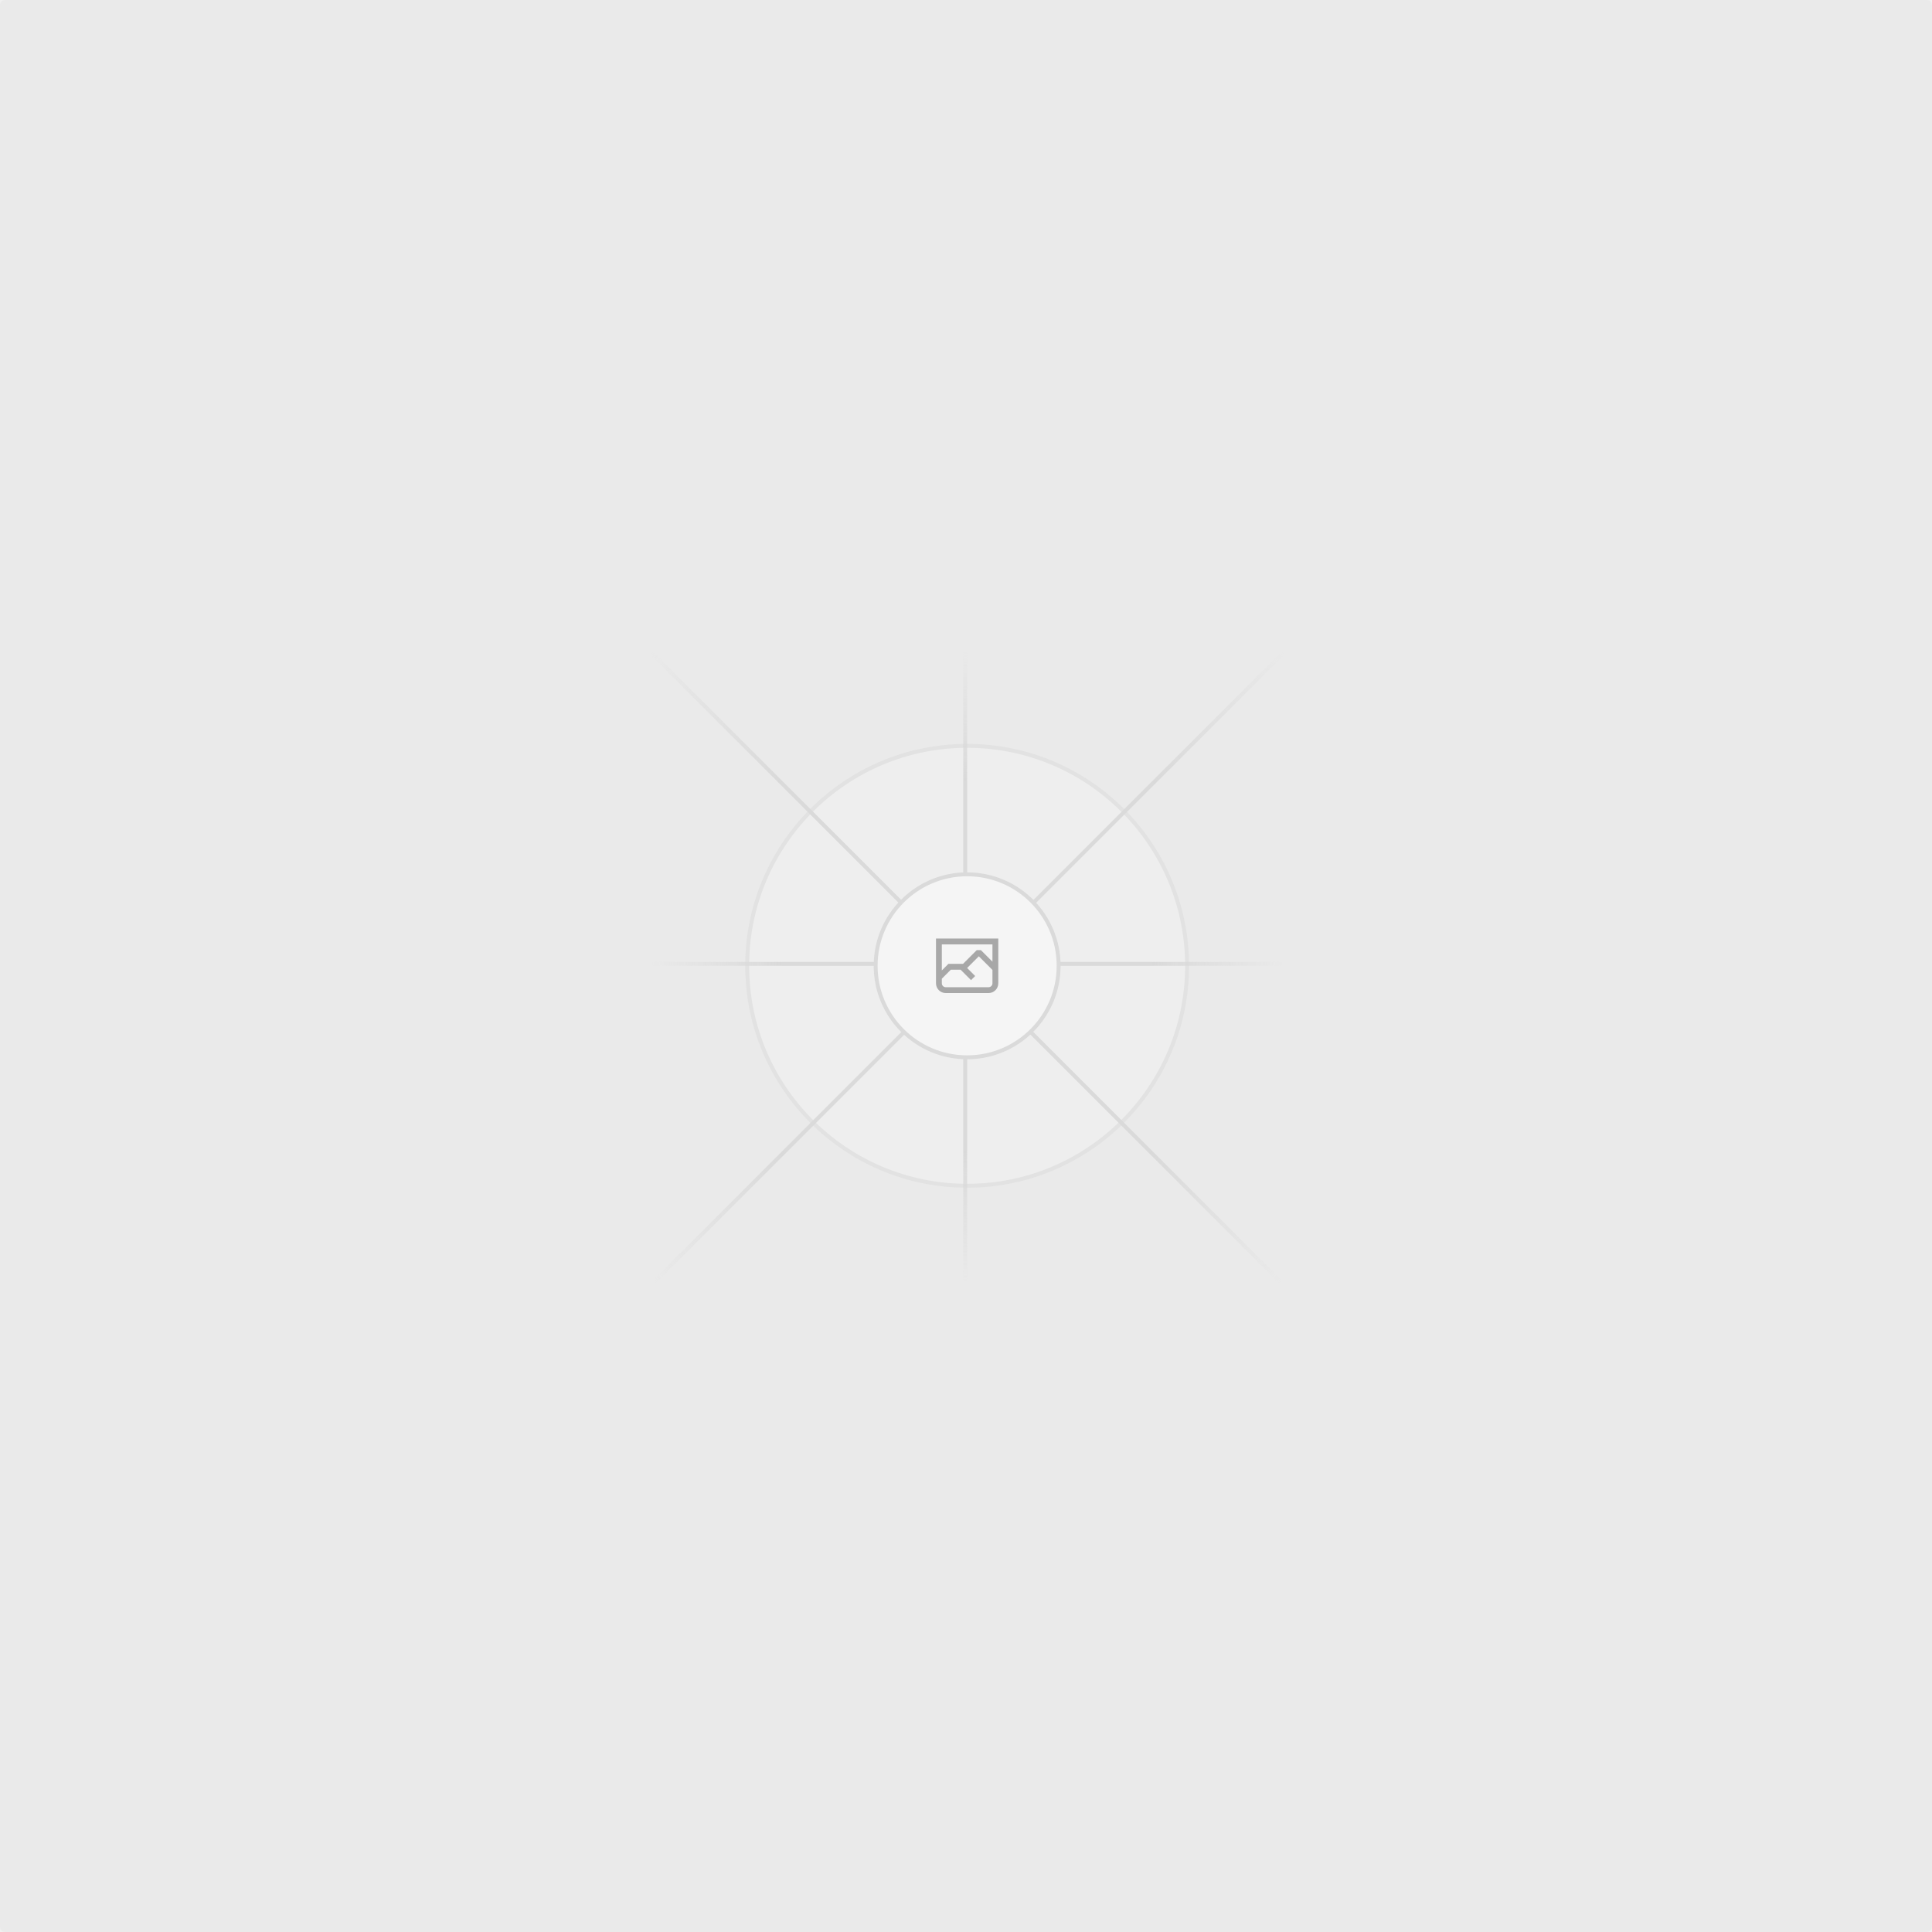
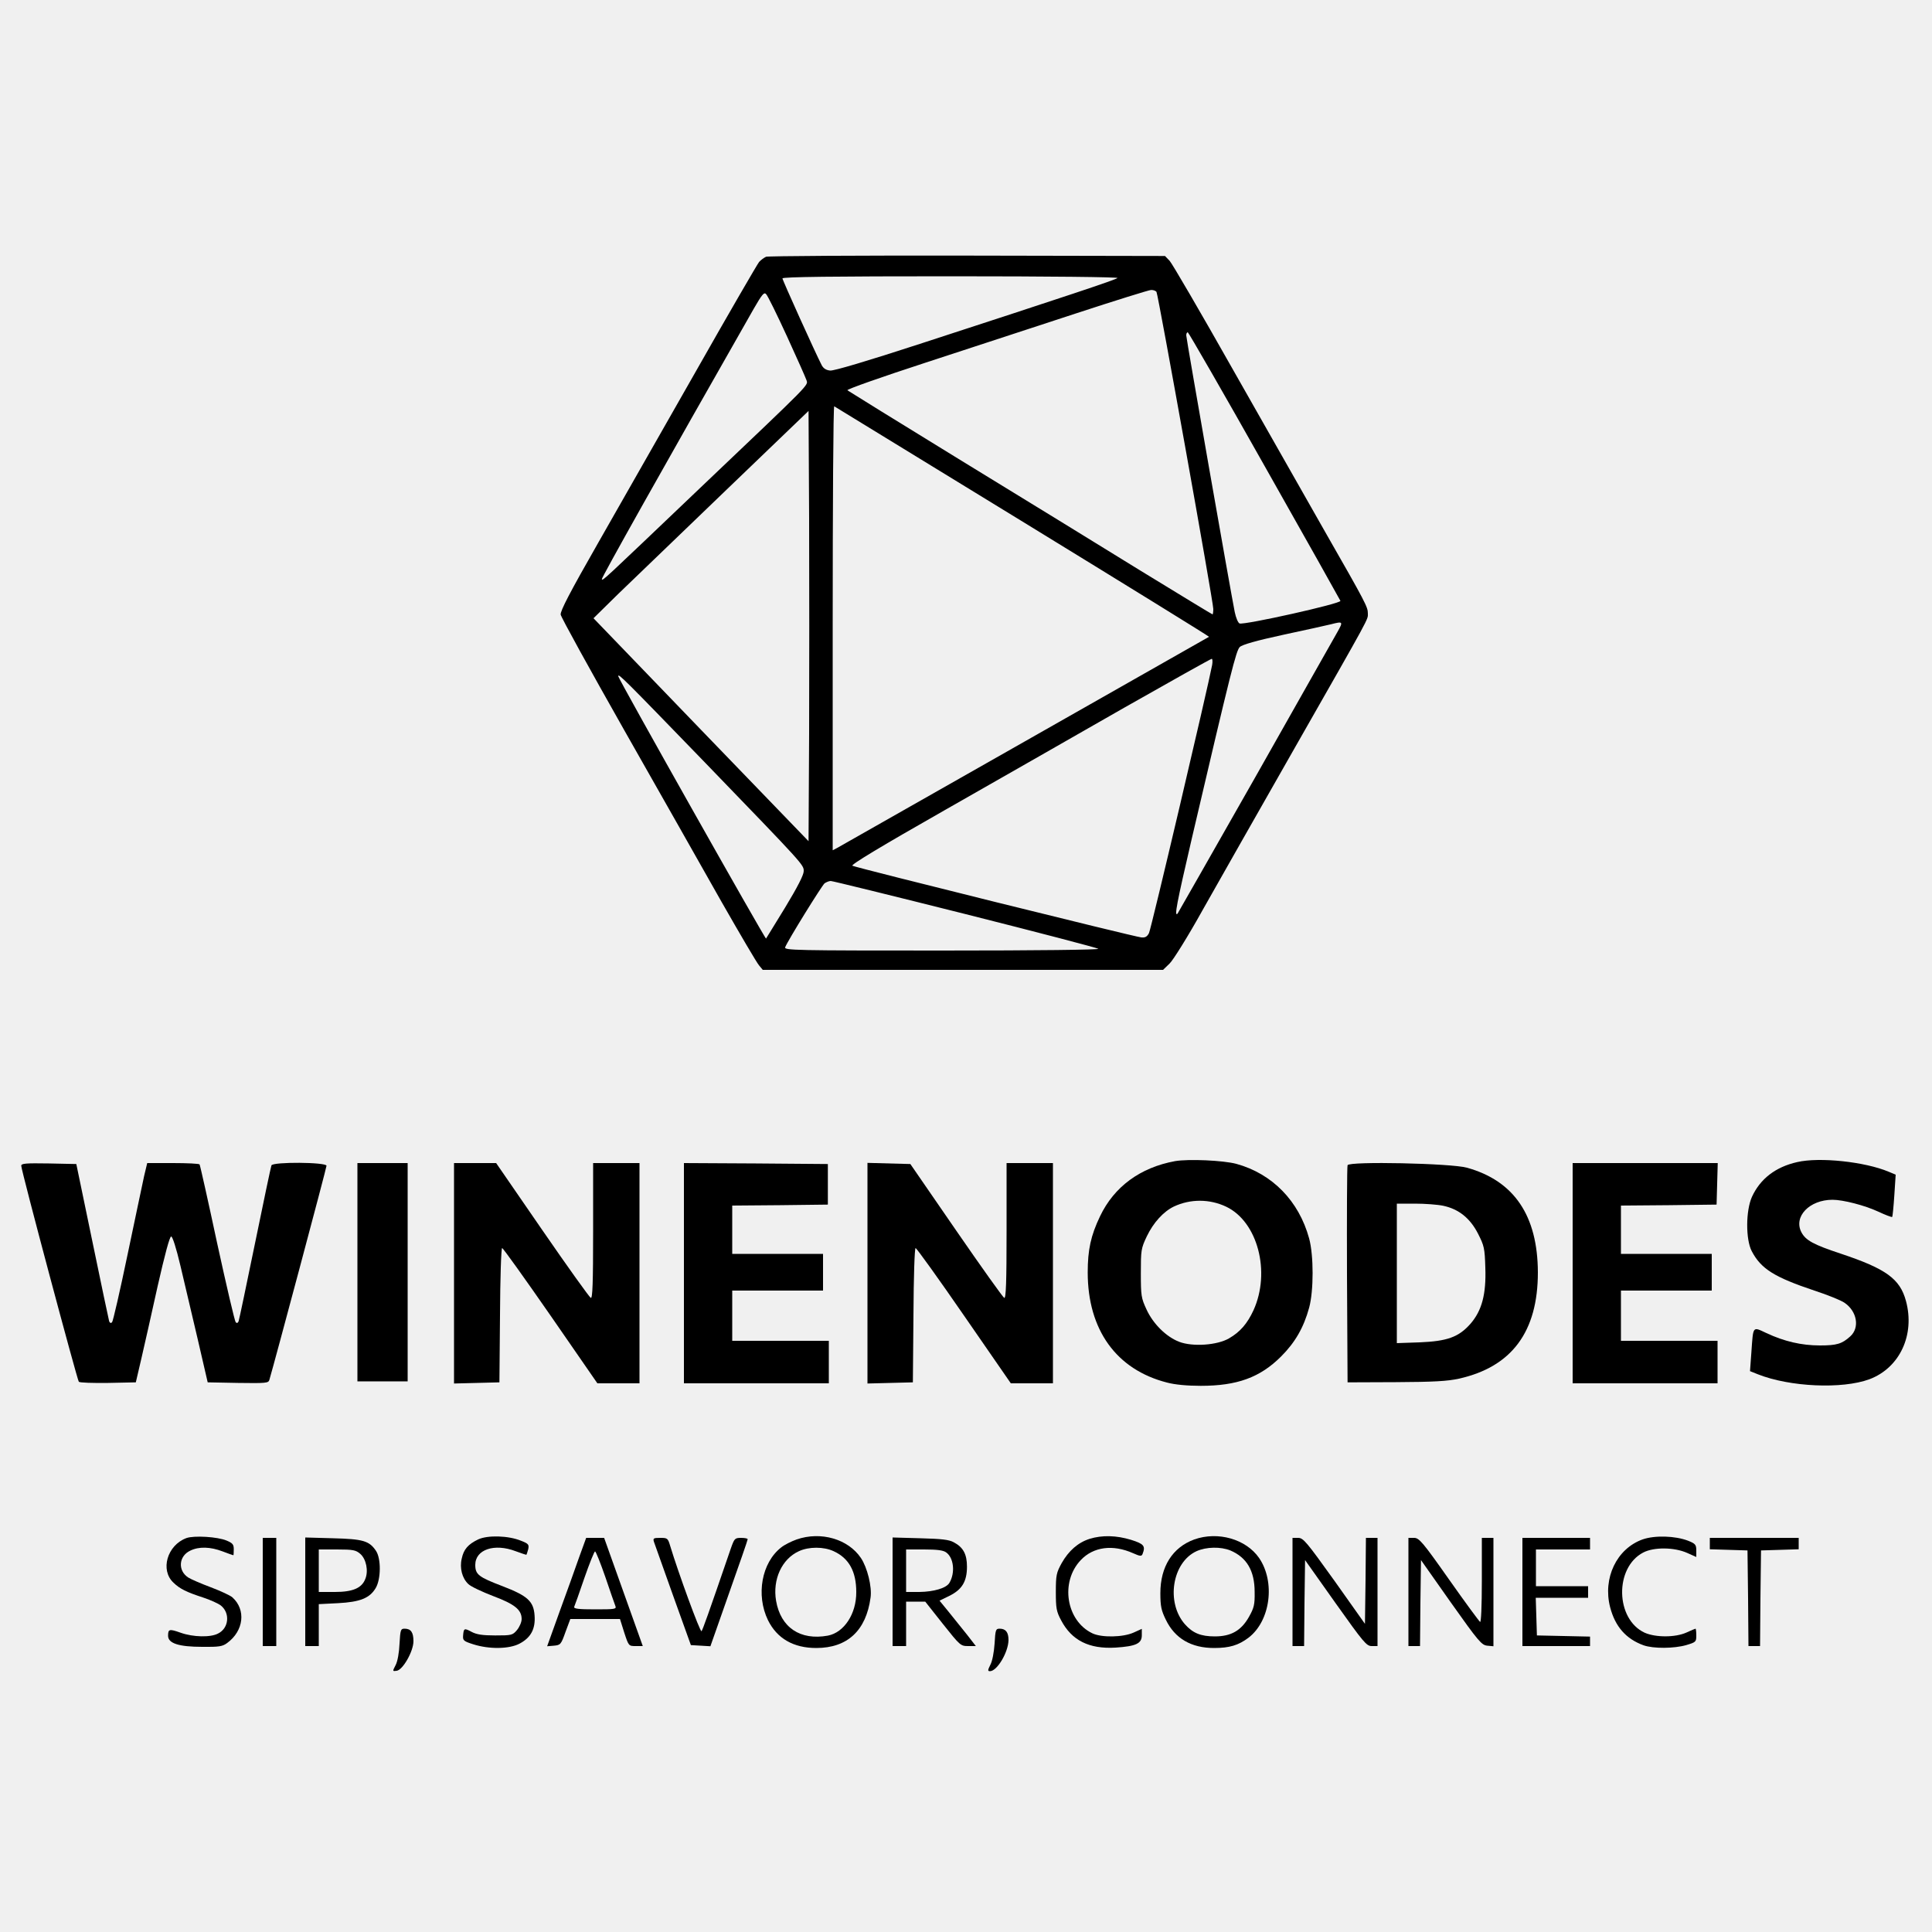
- <svg xmlns="http://www.w3.org/2000/svg" width="1200" height="1200" fill="none">
-   <rect width="1200" height="1200" fill="#EAEAEA" rx="3" />
-   <g opacity=".5">
-     <g opacity=".5">
-       <path fill="#FAFAFA" d="M600.709 736.5c-75.454 0-136.621-61.167-136.621-136.62 0-75.454 61.167-136.621 136.621-136.621 75.453 0 136.62 61.167 136.62 136.621 0 75.453-61.167 136.62-136.62 136.62Z" />
-       <path stroke="#C9C9C9" stroke-width="2.418" d="M600.709 736.5c-75.454 0-136.621-61.167-136.621-136.62 0-75.454 61.167-136.621 136.621-136.621 75.453 0 136.62 61.167 136.62 136.621 0 75.453-61.167 136.62-136.62 136.62Z" />
-     </g>
-     <path stroke="url(#a)" stroke-width="2.418" d="M0-1.209h553.581" transform="scale(1 -1) rotate(45 1163.11 91.165)" />
-     <path stroke="url(#b)" stroke-width="2.418" d="M404.846 598.671h391.726" />
-     <path stroke="url(#c)" stroke-width="2.418" d="M599.5 795.742V404.017" />
-     <path stroke="url(#d)" stroke-width="2.418" d="m795.717 796.597-391.441-391.44" />
-     <path fill="#fff" d="M600.709 656.704c-31.384 0-56.825-25.441-56.825-56.824 0-31.384 25.441-56.825 56.825-56.825 31.383 0 56.824 25.441 56.824 56.825 0 31.383-25.441 56.824-56.824 56.824Z" />
-     <g clip-path="url(#e)">
-       <path fill="#666" fill-rule="evenodd" d="M616.426 586.58h-31.434v16.176l3.553-3.554.531-.531h9.068l.074-.074 8.463-8.463h2.565l7.18 7.181V586.58Zm-15.715 14.654 3.698 3.699 1.283 1.282-2.565 2.565-1.282-1.283-5.2-5.199h-6.066l-5.514 5.514-.073.073v2.876a2.418 2.418 0 0 0 2.418 2.418h26.598a2.418 2.418 0 0 0 2.418-2.418v-8.317l-8.463-8.463-7.181 7.181-.071.072Zm-19.347 5.442v4.085a6.045 6.045 0 0 0 6.046 6.045h26.598a6.044 6.044 0 0 0 6.045-6.045v-7.108l1.356-1.355-1.282-1.283-.074-.073v-17.989h-38.689v23.43l-.146.146.146.147Z" clip-rule="evenodd" />
-     </g>
-     <path stroke="#C9C9C9" stroke-width="2.418" d="M600.709 656.704c-31.384 0-56.825-25.441-56.825-56.824 0-31.384 25.441-56.825 56.825-56.825 31.383 0 56.824 25.441 56.824 56.825 0 31.383-25.441 56.824-56.824 56.824Z" />
+ <svg xmlns="http://www.w3.org/2000/svg" version="1.0" width="1000pt" height="1000pt" viewBox="0 0 1000 1000" preserveAspectRatio="xMidYMid meet">
+   <g transform="translate(0,1000) scale(0.1,-0.1)" fill="#000000" stroke="none">
+     <path d="M3965 8671 c-11 -5 -27 -17 -36 -27 -9 -11 -156 -264 -326 -564 -171 -300 -399 -700 -507 -890 -147 -257 -196 -352 -194 -371 2 -14 151 -284 330 -600 179 -316 405 -713 501 -884 97 -170 185 -320 196 -332 l19 -23 1036 0 1036 0 34 33 c18 17 96 142 171 277 76 135 292 515 480 845 395 693 375 656 375 690 0 33 -10 53 -220 420 -97 171 -313 551 -480 845 -166 294 -313 546 -326 560 l-24 25 -1023 2 c-562 1 -1031 -2 -1042 -6z m1819 -110 c-9 -9 -264 -94 -1023 -341 -273 -89 -445 -140 -464 -138 -21 2 -35 11 -44 28 -33 64 -203 440 -203 449 0 8 266 11 872 11 511 0 868 -4 862 -9z m202 -72 c9 -15 294 -1604 294 -1641 0 -15 -2 -28 -4 -28 -2 0 -168 101 -369 224 -200 124 -623 383 -938 576 -316 194 -578 356 -583 360 -4 5 178 69 405 143 228 75 578 189 779 255 201 66 375 120 387 121 12 1 25 -4 29 -10z m-1913 -229 c52 -113 97 -215 101 -227 9 -29 34 -3 -540 -549 -532 -507 -512 -489 -519 -482 -4 4 314 571 787 1401 42 73 53 86 63 75 8 -7 56 -105 108 -218z m2472 -671 c215 -380 391 -694 393 -699 5 -14 -497 -126 -522 -117 -8 3 -19 30 -25 59 -23 115 -251 1416 -251 1432 0 9 3 16 8 16 4 -1 183 -311 397 -691z m-1252 -289 c532 -326 966 -594 965 -596 -4 -2 -1894 -1076 -1925 -1093 l-23 -12 0 1151 c0 633 3 1149 8 1147 4 -2 442 -271 975 -597z m-1105 -1097 l-3 -557 -557 577 -556 577 126 124 c70 67 321 309 557 536 l430 413 3 -557 c1 -306 1 -807 0 -1113z m2734 525 c-17 -29 -208 -368 -426 -753 -218 -384 -399 -701 -401 -704 -18 -18 -5 50 74 390 204 872 229 971 248 990 12 12 84 33 228 64 116 25 226 49 245 54 62 16 63 14 32 -41z m-648 -170 c-22 -117 -316 -1368 -327 -1388 -10 -19 -20 -24 -40 -22 -38 4 -1477 361 -1495 371 -9 5 139 95 475 286 268 153 688 392 932 532 245 139 448 253 453 253 4 0 5 -15 2 -32z m-2622 -508 c512 -530 508 -526 508 -559 0 -20 -32 -82 -96 -188 -53 -87 -98 -159 -99 -161 -4 -5 -765 1345 -765 1358 0 16 26 -10 452 -450z m1344 -781 c373 -94 683 -175 689 -180 5 -5 -311 -9 -809 -9 -761 0 -818 1 -812 17 13 34 189 318 204 331 9 6 23 12 32 12 9 0 322 -77 696 -171z" />
+     <path d="M6082 3990 c-180 -33 -315 -132 -388 -285 -48 -100 -64 -174 -64 -291 0 -297 148 -503 410 -570 41 -11 105 -17 175 -17 188 0 307 43 416 152 73 73 117 150 145 252 24 88 24 271 0 359 -53 194 -191 335 -377 386 -68 18 -247 26 -317 14z m265 -236 c163 -78 231 -338 141 -536 -32 -69 -69 -112 -126 -145 -61 -36 -189 -45 -259 -18 -67 26 -135 93 -169 168 -27 58 -29 70 -29 187 0 119 1 128 31 191 34 71 86 128 140 154 85 40 185 40 271 -1z" />
+     <path d="M9302 3985 c-111 -25 -191 -86 -234 -180 -32 -71 -33 -220 -1 -281 48 -92 118 -135 324 -204 68 -22 139 -51 156 -63 65 -44 80 -129 30 -174 -43 -39 -70 -47 -157 -47 -96 0 -185 21 -277 64 -73 34 -68 40 -78 -101 l-7 -96 40 -16 c166 -66 437 -78 578 -26 157 59 237 230 189 406 -31 114 -103 166 -337 244 -142 47 -182 69 -204 111 -42 81 42 168 161 168 55 0 167 -29 236 -61 38 -18 71 -30 73 -28 2 2 7 52 11 112 l7 107 -36 15 c-123 52 -359 77 -474 50z" />
+     <path d="M110 3966 c0 -25 290 -1110 298 -1118 5 -5 73 -7 152 -6 l143 3 28 120 c15 66 54 236 85 378 37 163 62 257 70 257 7 0 26 -59 48 -152 20 -84 60 -254 89 -378 l52 -225 157 -3 c143 -2 157 -1 162 15 27 91 296 1098 296 1109 0 19 -278 21 -285 2 -3 -7 -41 -188 -85 -403 -44 -214 -82 -396 -85 -404 -4 -9 -9 -11 -15 -5 -5 5 -48 189 -96 409 -47 220 -88 403 -91 408 -2 4 -64 7 -138 7 l-133 0 -16 -67 c-8 -38 -47 -221 -86 -408 -39 -187 -75 -344 -80 -349 -6 -6 -11 -4 -15 5 -2 8 -42 194 -87 414 l-83 400 -142 3 c-121 2 -143 0 -143 -12z" />
+     <path d="M1850 3415 l0 -565 130 0 130 0 0 565 0 565 -130 0 -130 0 0 -565z" />
+     <path d="M2350 3410 l0 -571 118 3 117 3 3 348 c1 191 6 347 11 347 5 0 117 -157 251 -350 l242 -350 109 0 109 0 0 570 0 570 -120 0 -120 0 0 -351 c0 -273 -3 -350 -12 -347 -7 3 -120 161 -251 351 l-239 347 -109 0 -109 0 0 -570z" />
+     <path d="M3540 3410 l0 -570 375 0 375 0 0 110 0 110 -250 0 -250 0 0 130 0 130 235 0 235 0 0 95 0 95 -235 0 -235 0 0 125 0 125 248 2 247 3 0 105 0 105 -372 3 -373 2 0 -570z" />
+     <path d="M4490 3410 l0 -571 118 3 117 3 3 348 c1 201 6 347 11 347 5 0 118 -157 251 -350 l242 -350 109 0 109 0 0 570 0 570 -120 0 -120 0 0 -351 c0 -266 -3 -350 -12 -347 -6 2 -118 159 -249 349 l-237 344 -111 3 -111 3 0 -571z" />
+     <path d="M6975 3969 c-3 -8 -4 -264 -3 -569 l3 -555 250 1 c196 1 267 5 326 18 274 61 409 243 409 550 -1 294 -123 474 -367 542 -82 23 -610 34 -618 13z m495 -210 c80 -17 139 -64 180 -144 32 -63 35 -75 38 -176 5 -138 -18 -223 -77 -291 -61 -69 -120 -90 -263 -96 l-118 -4 0 361 0 361 95 0 c51 0 117 -5 145 -11z" />
+     <path d="M8140 3410 l0 -570 375 0 375 0 0 110 0 110 -250 0 -250 0 0 130 0 130 235 0 235 0 0 95 0 95 -235 0 -235 0 0 125 0 125 248 2 247 3 3 108 3 107 -376 0 -375 0 0 -570z" />
+     <path d="M965 2039 c-100 -37 -137 -166 -67 -231 33 -32 68 -49 154 -77 37 -12 78 -31 91 -41 49 -39 42 -117 -14 -145 -39 -21 -129 -19 -194 4 -59 21 -65 19 -65 -16 0 -39 56 -57 177 -57 87 -1 105 2 129 20 86 63 98 172 27 236 -11 10 -61 33 -111 52 -51 19 -104 42 -118 51 -55 36 -49 111 11 139 45 22 104 20 167 -4 29 -11 54 -20 56 -20 1 0 2 14 2 31 0 25 -6 32 -37 45 -47 20 -169 27 -208 13z" />
+     <path d="M2475 2032 c-52 -25 -75 -51 -85 -99 -12 -49 2 -102 34 -132 13 -13 71 -40 128 -62 112 -42 148 -71 148 -119 0 -16 -11 -41 -24 -57 -23 -27 -28 -28 -113 -28 -66 0 -96 5 -121 18 -39 21 -42 20 -45 -19 -2 -25 3 -29 53 -45 82 -26 186 -25 240 4 58 31 82 76 77 145 -5 74 -36 102 -166 152 -123 47 -141 60 -141 110 0 80 99 113 209 71 30 -11 56 -20 56 -18 1 1 5 14 9 28 5 24 2 29 -37 44 -65 27 -173 30 -222 7z" />
+     <path d="M4124 2032 c-28 -10 -64 -28 -80 -41 -102 -79 -132 -247 -69 -377 47 -95 132 -144 250 -144 161 0 258 90 281 261 8 56 -17 156 -50 205 -66 98 -207 139 -332 96z m191 -61 c79 -36 117 -105 117 -211 1 -113 -63 -210 -147 -226 -143 -26 -244 42 -268 180 -19 111 30 217 118 257 51 24 129 24 180 0z" />
+     <path d="M5640 2035 c-60 -19 -109 -62 -145 -126 -27 -49 -30 -62 -30 -149 0 -84 3 -101 27 -146 55 -105 145 -150 282 -142 106 7 136 21 136 64 l0 33 -42 -19 c-55 -25 -166 -27 -214 -4 -136 65 -168 267 -59 380 65 68 165 81 269 35 38 -17 45 -17 50 -4 16 41 7 52 -60 73 -76 23 -149 25 -214 5z" />
+     <path d="M6182 2032 c-113 -41 -176 -141 -176 -278 0 -68 5 -90 28 -137 47 -98 132 -147 250 -147 80 0 126 14 178 53 114 87 140 289 55 413 -68 98 -213 139 -335 96z m186 -57 c85 -36 126 -105 126 -215 1 -66 -3 -82 -30 -130 -40 -70 -92 -100 -176 -100 -73 0 -114 17 -155 63 -99 113 -66 320 60 378 51 23 125 24 175 4z" />
+     <path d="M8502 2032 c-134 -48 -207 -200 -168 -351 26 -100 82 -164 173 -197 51 -18 158 -17 221 1 50 15 52 17 52 50 0 19 -2 35 -4 35 -2 0 -23 -9 -47 -20 -58 -26 -159 -26 -216 -1 -152 70 -157 337 -8 415 55 29 161 28 228 -2 l47 -21 0 33 c0 30 -4 36 -42 51 -67 26 -173 29 -236 7z" />
+     <path d="M1360 1760 l0 -280 35 0 35 0 0 280 0 280 -35 0 -35 0 0 -280z" />
+     <path d="M1580 1761 l0 -281 35 0 35 0 0 109 0 108 99 5 c115 6 165 26 196 79 27 46 28 152 1 192 -35 52 -67 61 -223 65 l-143 4 0 -281z m285 196 c30 -26 43 -87 26 -129 -18 -48 -65 -68 -158 -68 l-83 0 0 110 0 110 94 0 c84 0 98 -3 121 -23z" />
+     <path d="M2997 1938 c-20 -57 -65 -183 -101 -281 l-64 -178 35 3 c34 3 37 6 60 71 l25 67 129 0 128 0 22 -70 c23 -70 23 -70 60 -70 l36 0 -100 280 -100 280 -46 0 -47 0 -37 -102z m136 -100 c25 -73 48 -141 52 -150 7 -17 -2 -18 -105 -18 -85 0 -111 3 -108 13 3 6 27 74 53 150 26 75 51 137 55 137 4 0 28 -60 53 -132z" />
+     <path d="M3385 2019 c4 -12 49 -137 99 -278 l92 -256 51 -3 50 -3 96 273 c53 150 97 276 97 281 0 4 -15 7 -34 7 -33 0 -35 -3 -54 -57 -118 -344 -145 -419 -151 -426 -7 -7 -120 302 -162 441 -12 40 -14 42 -51 42 -36 0 -39 -2 -33 -21z" />
+     <path d="M4620 1761 l0 -281 35 0 35 0 0 115 0 115 50 0 49 0 91 -115 c89 -112 92 -115 131 -115 l40 0 -45 58 c-25 31 -67 84 -94 117 l-49 60 51 25 c65 32 91 74 91 151 0 64 -19 100 -68 126 -25 14 -63 18 -174 21 l-143 4 0 -281z m277 204 c40 -28 48 -106 17 -158 -16 -27 -80 -46 -156 -47 l-68 0 0 110 0 110 93 0 c67 0 99 -4 114 -15z" />
+     <path d="M6690 1760 l0 -280 30 0 30 0 2 222 3 223 158 -223 c145 -204 160 -222 187 -222 l30 0 0 280 0 280 -30 0 -30 0 -2 -222 -3 -223 -158 223 c-145 202 -161 222 -188 222 l-29 0 0 -280z" />
+     <path d="M7290 1760 l0 -280 30 0 30 0 2 223 3 222 155 -220 c143 -202 159 -220 188 -223 l32 -3 0 280 0 281 -30 0 -30 0 0 -221 c0 -134 -4 -218 -9 -214 -5 3 -78 102 -161 220 -138 196 -155 215 -181 215 l-29 0 0 -280z" />
+     <path d="M7880 1760 l0 -280 175 0 175 0 0 25 0 24 -137 3 -138 3 -3 98 -3 97 136 0 135 0 0 30 0 30 -135 0 -135 0 0 95 0 95 140 0 140 0 0 30 0 30 -175 0 -175 0 0 -280z" />
+     <path d="M8850 2010 l0 -29 98 -3 97 -3 3 -247 2 -248 30 0 30 0 2 248 3 247 98 3 97 3 0 29 0 30 -230 0 -230 0 0 -30z" />
+     <path d="M2068 1493 c-2 -46 -10 -92 -20 -111 -17 -33 -17 -33 5 -30 32 4 87 101 87 153 0 46 -13 65 -46 65 -20 0 -22 -6 -26 -77z" />
+     <path d="M5148 1493 c-3 -45 -12 -92 -22 -110 -14 -28 -14 -33 -2 -33 37 0 95 98 96 161 0 40 -14 59 -46 59 -20 0 -22 -6 -26 -77z" />
  </g>
-   <defs>
-     <linearGradient id="a" x1="554.061" x2="-.48" y1=".083" y2=".087" gradientUnits="userSpaceOnUse">
-       <stop stop-color="#C9C9C9" stop-opacity="0" />
-       <stop offset=".208" stop-color="#C9C9C9" />
-       <stop offset=".792" stop-color="#C9C9C9" />
-       <stop offset="1" stop-color="#C9C9C9" stop-opacity="0" />
-     </linearGradient>
-     <linearGradient id="b" x1="796.912" x2="404.507" y1="599.963" y2="599.965" gradientUnits="userSpaceOnUse">
-       <stop stop-color="#C9C9C9" stop-opacity="0" />
-       <stop offset=".208" stop-color="#C9C9C9" />
-       <stop offset=".792" stop-color="#C9C9C9" />
-       <stop offset="1" stop-color="#C9C9C9" stop-opacity="0" />
-     </linearGradient>
-     <linearGradient id="c" x1="600.792" x2="600.794" y1="403.677" y2="796.082" gradientUnits="userSpaceOnUse">
-       <stop stop-color="#C9C9C9" stop-opacity="0" />
-       <stop offset=".208" stop-color="#C9C9C9" />
-       <stop offset=".792" stop-color="#C9C9C9" />
-       <stop offset="1" stop-color="#C9C9C9" stop-opacity="0" />
-     </linearGradient>
-     <linearGradient id="d" x1="404.85" x2="796.972" y1="403.903" y2="796.02" gradientUnits="userSpaceOnUse">
-       <stop stop-color="#C9C9C9" stop-opacity="0" />
-       <stop offset=".208" stop-color="#C9C9C9" />
-       <stop offset=".792" stop-color="#C9C9C9" />
-       <stop offset="1" stop-color="#C9C9C9" stop-opacity="0" />
-     </linearGradient>
-     <clipPath id="e">
-       <path fill="#fff" d="M581.364 580.535h38.689v38.689h-38.689z" />
-     </clipPath>
-   </defs>
</svg>
